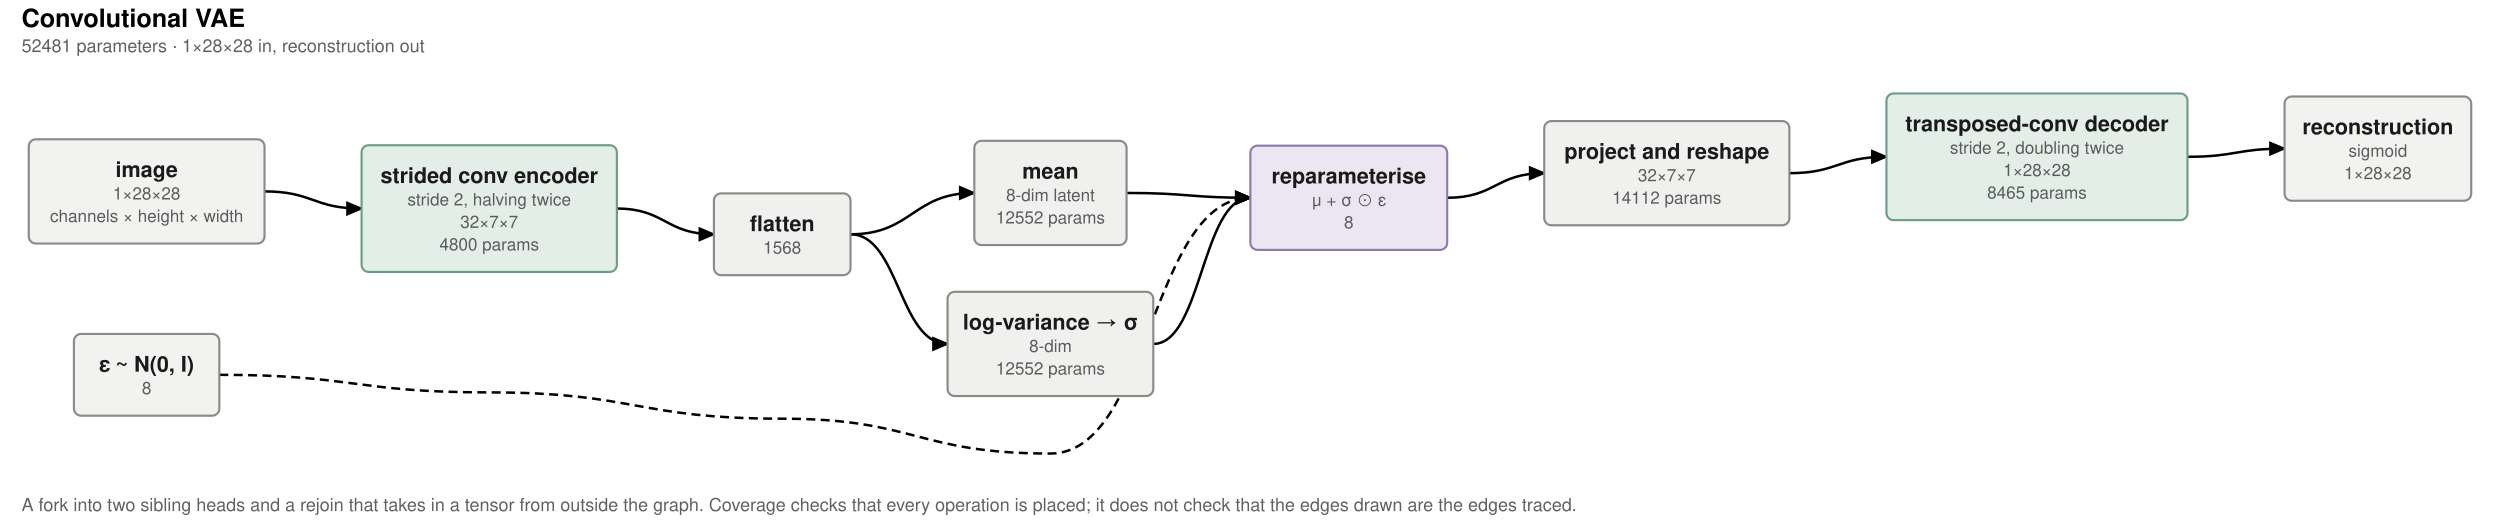
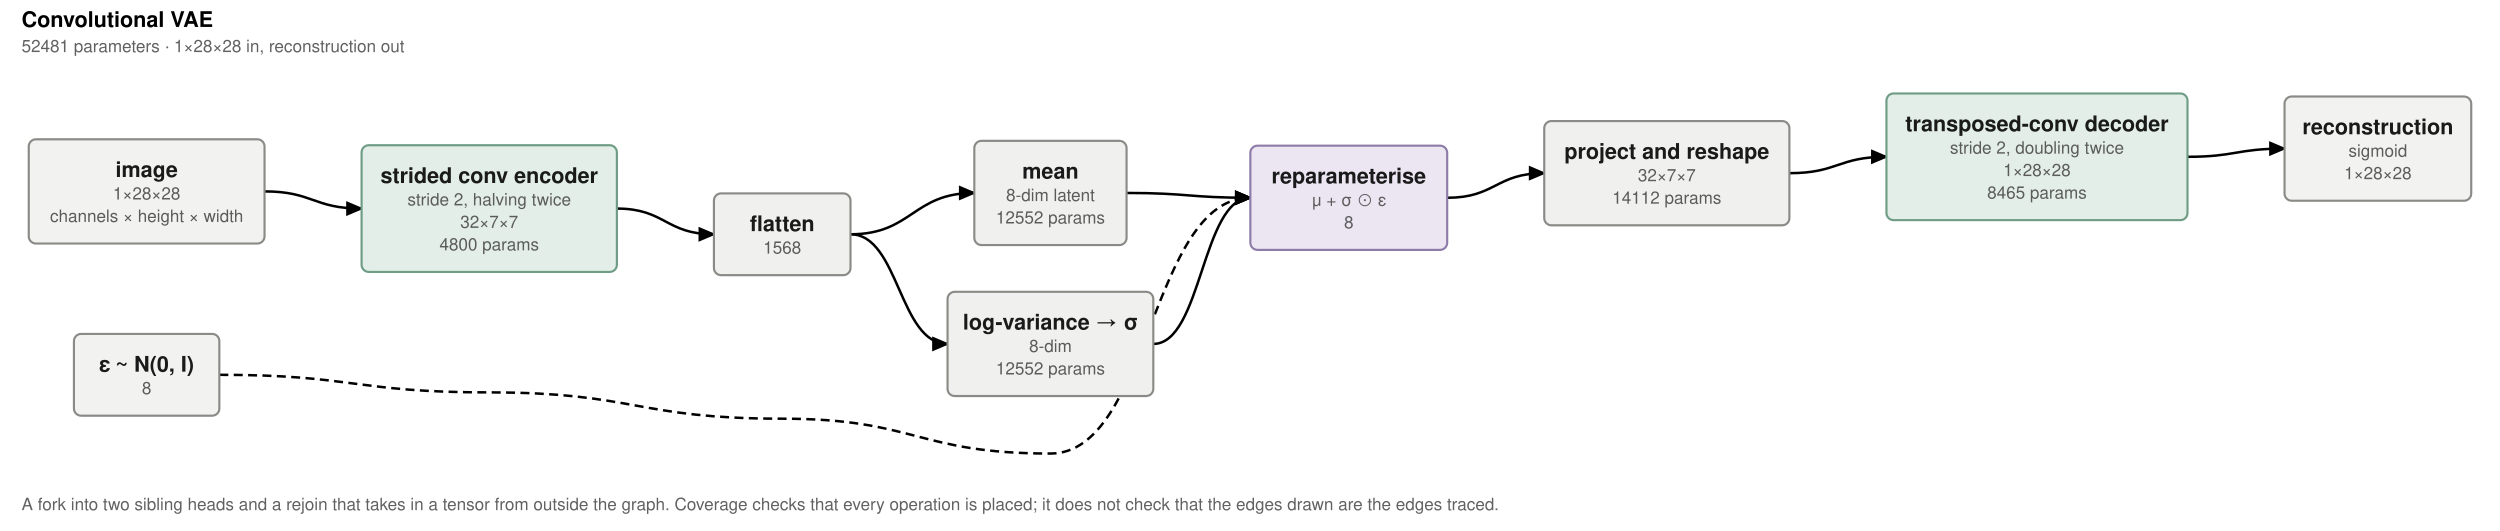
<svg xmlns="http://www.w3.org/2000/svg" class="draughtsman" role="img" aria-label="Convolutional VAE" viewBox="0 0 1391.11 295.37" width="1391.11" height="295.37">
  <defs>
    <marker id="ds-arrow" viewBox="0 0 8 8" refX="7" refY="4" markerWidth="7" markerHeight="7" orient="auto-start-reverse">
      <path d="M0 0.6 L8 4 L0 7.4 Z" style="fill:currentColor" />
    </marker>
  </defs>
-   <text class="ds-title" x="12" y="15" style="font-family:Helvetica Neue, Helvetica, Arial, sans-serif;font-size:14px;font-weight:600;fill:currentColor">Convolutional VAE</text>
-   <text class="ds-subtitle" x="12" y="29" style="font-family:Helvetica Neue, Helvetica, Arial, sans-serif;font-size:10px;fill:currentColor;opacity:0.62">52481 parameters · 1×28×28 in, reconstruction out</text>
+   <text class="ds-title" x="12" y="15" style="font-family:Helvetica Neue, Helvetica, Arial, sans-serif;font-size:12.0px;font-weight:600;fill:currentColor">Convolutional VAE</text>
+   <text class="ds-subtitle" x="12" y="29" style="font-family:Helvetica Neue, Helvetica, Arial, sans-serif;font-size:9.5px;fill:currentColor;opacity:0.62">52481 parameters · 1×28×28 in, reconstruction out</text>
  <g class="ds-body" transform="translate(0 36)">
    <path class="ds-edge ds-edge-solid" data-from="image" data-to="enc" d="M147.2 70.51 C174.2 70.51 174.2 80.06 201.2 80.06" style="fill:none;stroke:currentColor;stroke-width:1.4" marker-end="url(#ds-arrow)" />
    <path class="ds-edge ds-edge-solid" data-from="enc" data-to="flat" d="M343.26 80.06 C370.26 80.06 370.26 94.36 397.26 94.36" style="fill:none;stroke:currentColor;stroke-width:1.4" marker-end="url(#ds-arrow)" />
    <path class="ds-edge ds-edge-solid" data-from="flat" data-to="mu" d="M473.26 94.36 C507.71 94.36 507.71 71.37 542.15 71.37" style="fill:none;stroke:currentColor;stroke-width:1.4" marker-end="url(#ds-arrow)" />
    <path class="ds-edge ds-edge-solid" data-from="flat" data-to="sigma" d="M473.26 94.36 C500.26 94.36 500.26 155.37 527.26 155.37" style="fill:none;stroke:currentColor;stroke-width:1.4" marker-end="url(#ds-arrow)" />
    <path class="ds-edge ds-edge-dashed" data-from="noise" data-to="sample" d="M122.05 172.56 C197.14 172.56 197.14 182.35 272.23 182.35 C353.75 182.35 353.75 196.98 435.26 196.98 C509.89 196.98 509.89 216.37 584.51 216.37 C640.13 216.37 640.13 74.05 695.75 74.05" style="fill:none;stroke:currentColor;stroke-width:1.4;stroke-dasharray:5 3" marker-end="url(#ds-arrow)" />
    <path class="ds-edge ds-edge-solid" data-from="mu" data-to="sample" d="M626.87 71.37 C661.31 71.37 661.31 74.05 695.75 74.05" style="fill:none;stroke:currentColor;stroke-width:1.4" marker-end="url(#ds-arrow)" />
    <path class="ds-edge ds-edge-solid" data-from="sigma" data-to="sample" d="M641.75 155.37 C668.75 155.37 668.75 74.05 695.75 74.05" style="fill:none;stroke:currentColor;stroke-width:1.4" marker-end="url(#ds-arrow)" />
    <path class="ds-edge ds-edge-solid" data-from="sample" data-to="lift" d="M805.28 74.05 C832.28 74.05 832.28 60.36 859.28 60.36" style="fill:none;stroke:currentColor;stroke-width:1.4" marker-end="url(#ds-arrow)" />
    <path class="ds-edge ds-edge-solid" data-from="lift" data-to="dec" d="M995.7 60.36 C1022.7 60.36 1022.7 51.25 1049.7 51.25" style="fill:none;stroke:currentColor;stroke-width:1.4" marker-end="url(#ds-arrow)" />
    <path class="ds-edge ds-edge-solid" data-from="dec" data-to="recon" d="M1217.22 51.25 C1244.22 51.25 1244.22 46.7 1271.22 46.7" style="fill:none;stroke:currentColor;stroke-width:1.4" marker-end="url(#ds-arrow)" />
    <g class="ds-stage ds-kind-input" data-stage="image">
      <rect x="16" y="41.51" width="131.2" height="58" rx="4" style="fill:#f2f2f0;stroke:#8a8a86;stroke-width:1.2" />
      <text x="81.6" y="62.51" text-anchor="middle" style="font-family:Helvetica Neue, Helvetica, Arial, sans-serif;font-size:12.0px;font-weight:600;fill:#1a1a1a">image</text>
      <text x="81.6" y="75.01" text-anchor="middle" style="font-family:Helvetica Neue, Helvetica, Arial, sans-serif;font-size:9.5px;fill:#5b5b5b">1×28×28</text>
      <text x="81.6" y="87.51" text-anchor="middle" style="font-family:Helvetica Neue, Helvetica, Arial, sans-serif;font-size:9.5px;fill:#5b5b5b">channels × height × width</text>
    </g>
    <g class="ds-stage ds-kind-conv" data-stage="enc">
      <rect x="201.2" y="44.81" width="142.07" height="70.5" rx="4" style="fill:#e2eee7;stroke:#6f9c85;stroke-width:1.2" />
      <text x="272.23" y="65.81" text-anchor="middle" style="font-family:Helvetica Neue, Helvetica, Arial, sans-serif;font-size:12.0px;font-weight:600;fill:#1a1a1a">strided conv encoder</text>
      <text x="272.23" y="78.31" text-anchor="middle" style="font-family:Helvetica Neue, Helvetica, Arial, sans-serif;font-size:9.5px;fill:#5b5b5b">stride 2, halving twice</text>
      <text x="272.23" y="90.81" text-anchor="middle" style="font-family:Helvetica Neue, Helvetica, Arial, sans-serif;font-size:9.5px;fill:#5b5b5b">32×7×7</text>
      <text x="272.23" y="103.31" text-anchor="middle" style="font-family:Helvetica Neue, Helvetica, Arial, sans-serif;font-size:9.5px;fill:#5b5b5b">4800 params</text>
    </g>
    <g class="ds-stage ds-kind-op" data-stage="flat">
      <rect x="397.26" y="71.61" width="76" height="45.5" rx="4" style="fill:#f0f0ef;stroke:#8a8a86;stroke-width:1.2" />
      <text x="435.26" y="92.61" text-anchor="middle" style="font-family:Helvetica Neue, Helvetica, Arial, sans-serif;font-size:12.0px;font-weight:600;fill:#1a1a1a">flatten</text>
      <text x="435.26" y="105.11" text-anchor="middle" style="font-family:Helvetica Neue, Helvetica, Arial, sans-serif;font-size:9.5px;fill:#5b5b5b">1568</text>
    </g>
    <g class="ds-stage ds-kind-op" data-stage="mu">
      <rect x="542.15" y="42.37" width="84.72" height="58" rx="4" style="fill:#f0f0ef;stroke:#8a8a86;stroke-width:1.2" />
      <text x="584.51" y="63.37" text-anchor="middle" style="font-family:Helvetica Neue, Helvetica, Arial, sans-serif;font-size:12.0px;font-weight:600;fill:#1a1a1a">mean</text>
      <text x="584.51" y="75.87" text-anchor="middle" style="font-family:Helvetica Neue, Helvetica, Arial, sans-serif;font-size:9.5px;fill:#5b5b5b">8-dim latent</text>
      <text x="584.51" y="88.37" text-anchor="middle" style="font-family:Helvetica Neue, Helvetica, Arial, sans-serif;font-size:9.5px;fill:#5b5b5b">12552 params</text>
    </g>
    <g class="ds-stage ds-kind-op" data-stage="sigma">
      <rect x="527.26" y="126.37" width="114.49" height="58" rx="4" style="fill:#f0f0ef;stroke:#8a8a86;stroke-width:1.2" />
      <text x="584.51" y="147.37" text-anchor="middle" style="font-family:Helvetica Neue, Helvetica, Arial, sans-serif;font-size:12.0px;font-weight:600;fill:#1a1a1a">log-variance → σ</text>
      <text x="584.51" y="159.87" text-anchor="middle" style="font-family:Helvetica Neue, Helvetica, Arial, sans-serif;font-size:9.5px;fill:#5b5b5b">8-dim</text>
      <text x="584.51" y="172.37" text-anchor="middle" style="font-family:Helvetica Neue, Helvetica, Arial, sans-serif;font-size:9.5px;fill:#5b5b5b">12552 params</text>
    </g>
    <g class="ds-stage ds-kind-input" data-stage="noise">
      <rect x="41.14" y="149.81" width="80.91" height="45.5" rx="4" style="fill:#f2f2f0;stroke:#8a8a86;stroke-width:1.2" />
      <text x="81.6" y="170.81" text-anchor="middle" style="font-family:Helvetica Neue, Helvetica, Arial, sans-serif;font-size:12.0px;font-weight:600;fill:#1a1a1a">ε ~ N(0, I)</text>
      <text x="81.6" y="183.31" text-anchor="middle" style="font-family:Helvetica Neue, Helvetica, Arial, sans-serif;font-size:9.5px;fill:#5b5b5b">8</text>
    </g>
    <g class="ds-stage ds-kind-concat" data-stage="sample">
      <rect x="695.75" y="45.05" width="109.53" height="58" rx="4" style="fill:#ece6f2;stroke:#8d7ba8;stroke-width:1.2" />
      <text x="750.52" y="66.05" text-anchor="middle" style="font-family:Helvetica Neue, Helvetica, Arial, sans-serif;font-size:12.0px;font-weight:600;fill:#1a1a1a">reparameterise</text>
      <text x="750.52" y="78.55" text-anchor="middle" style="font-family:Helvetica Neue, Helvetica, Arial, sans-serif;font-size:9.5px;fill:#5b5b5b">μ + σ ⊙ ε</text>
      <text x="750.52" y="91.05" text-anchor="middle" style="font-family:Helvetica Neue, Helvetica, Arial, sans-serif;font-size:9.5px;fill:#5b5b5b">8</text>
    </g>
    <g class="ds-stage ds-kind-op" data-stage="lift">
      <rect x="859.28" y="31.36" width="136.42" height="58" rx="4" style="fill:#f0f0ef;stroke:#8a8a86;stroke-width:1.2" />
      <text x="927.49" y="52.36" text-anchor="middle" style="font-family:Helvetica Neue, Helvetica, Arial, sans-serif;font-size:12.0px;font-weight:600;fill:#1a1a1a">project and reshape</text>
      <text x="927.49" y="64.86" text-anchor="middle" style="font-family:Helvetica Neue, Helvetica, Arial, sans-serif;font-size:9.5px;fill:#5b5b5b">32×7×7</text>
      <text x="927.49" y="77.36" text-anchor="middle" style="font-family:Helvetica Neue, Helvetica, Arial, sans-serif;font-size:9.5px;fill:#5b5b5b">14112 params</text>
    </g>
    <g class="ds-stage ds-kind-conv" data-stage="dec">
      <rect x="1049.7" y="16" width="167.52" height="70.5" rx="4" style="fill:#e2eee7;stroke:#6f9c85;stroke-width:1.2" />
      <text x="1133.46" y="37" text-anchor="middle" style="font-family:Helvetica Neue, Helvetica, Arial, sans-serif;font-size:12.0px;font-weight:600;fill:#1a1a1a">transposed-conv decoder</text>
      <text x="1133.46" y="49.5" text-anchor="middle" style="font-family:Helvetica Neue, Helvetica, Arial, sans-serif;font-size:9.5px;fill:#5b5b5b">stride 2, doubling twice</text>
      <text x="1133.46" y="62" text-anchor="middle" style="font-family:Helvetica Neue, Helvetica, Arial, sans-serif;font-size:9.5px;fill:#5b5b5b">1×28×28</text>
      <text x="1133.46" y="74.5" text-anchor="middle" style="font-family:Helvetica Neue, Helvetica, Arial, sans-serif;font-size:9.5px;fill:#5b5b5b">8465 params</text>
    </g>
    <g class="ds-stage ds-kind-output" data-stage="recon">
      <rect x="1271.22" y="17.7" width="103.88" height="58" rx="4" style="fill:#f2f2f0;stroke:#8a8a86;stroke-width:1.2" />
      <text x="1323.16" y="38.7" text-anchor="middle" style="font-family:Helvetica Neue, Helvetica, Arial, sans-serif;font-size:12.0px;font-weight:600;fill:#1a1a1a">reconstruction</text>
      <text x="1323.16" y="51.2" text-anchor="middle" style="font-family:Helvetica Neue, Helvetica, Arial, sans-serif;font-size:9.5px;fill:#5b5b5b">sigmoid</text>
      <text x="1323.16" y="63.7" text-anchor="middle" style="font-family:Helvetica Neue, Helvetica, Arial, sans-serif;font-size:9.5px;fill:#5b5b5b">1×28×28</text>
    </g>
  </g>
-   <text class="ds-caption" x="12" y="284.37" style="font-family:Helvetica Neue, Helvetica, Arial, sans-serif;font-size:10.0px;fill:currentColor;opacity:0.62">A fork into two sibling heads and a rejoin that takes in a tensor from outside the graph. Coverage checks that every operation is placed; it does not check that the edges drawn are the edges traced.</text>
+   <text class="ds-caption" x="12" y="283.87" style="font-family:Helvetica Neue, Helvetica, Arial, sans-serif;font-size:9.5px;fill:currentColor;opacity:0.62">A fork into two sibling heads and a rejoin that takes in a tensor from outside the graph. Coverage checks that every operation is placed; it does not check that the edges drawn are the edges traced.</text>
</svg>
